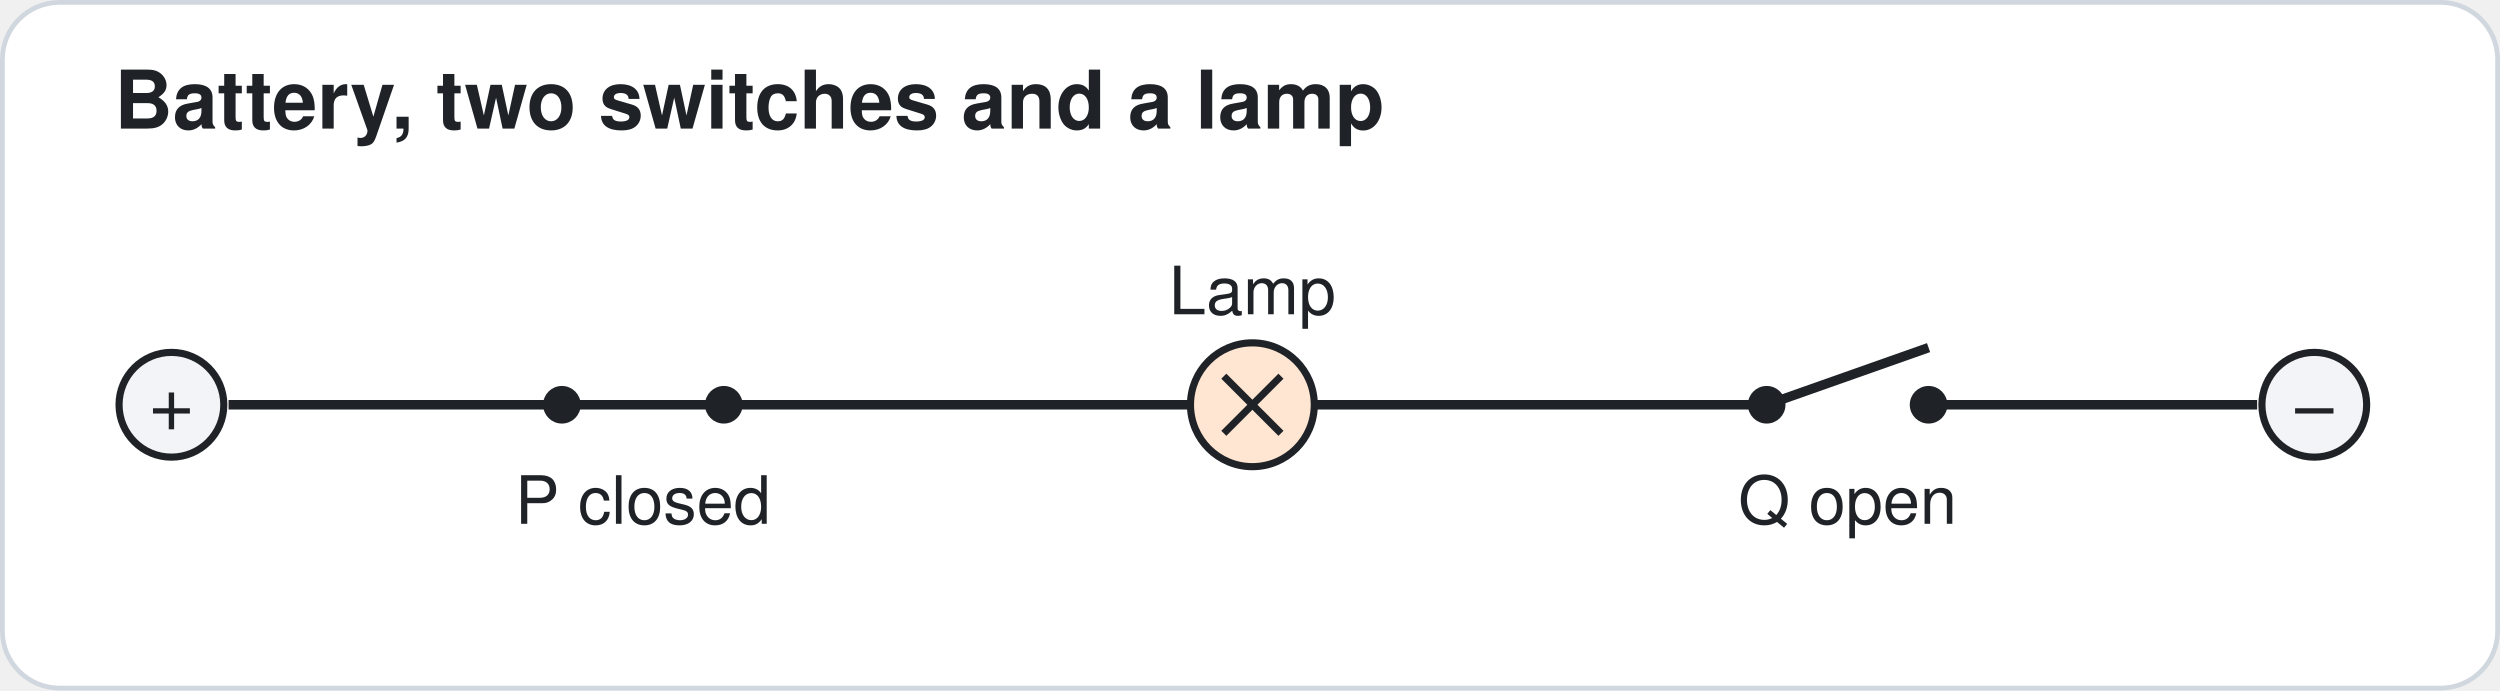
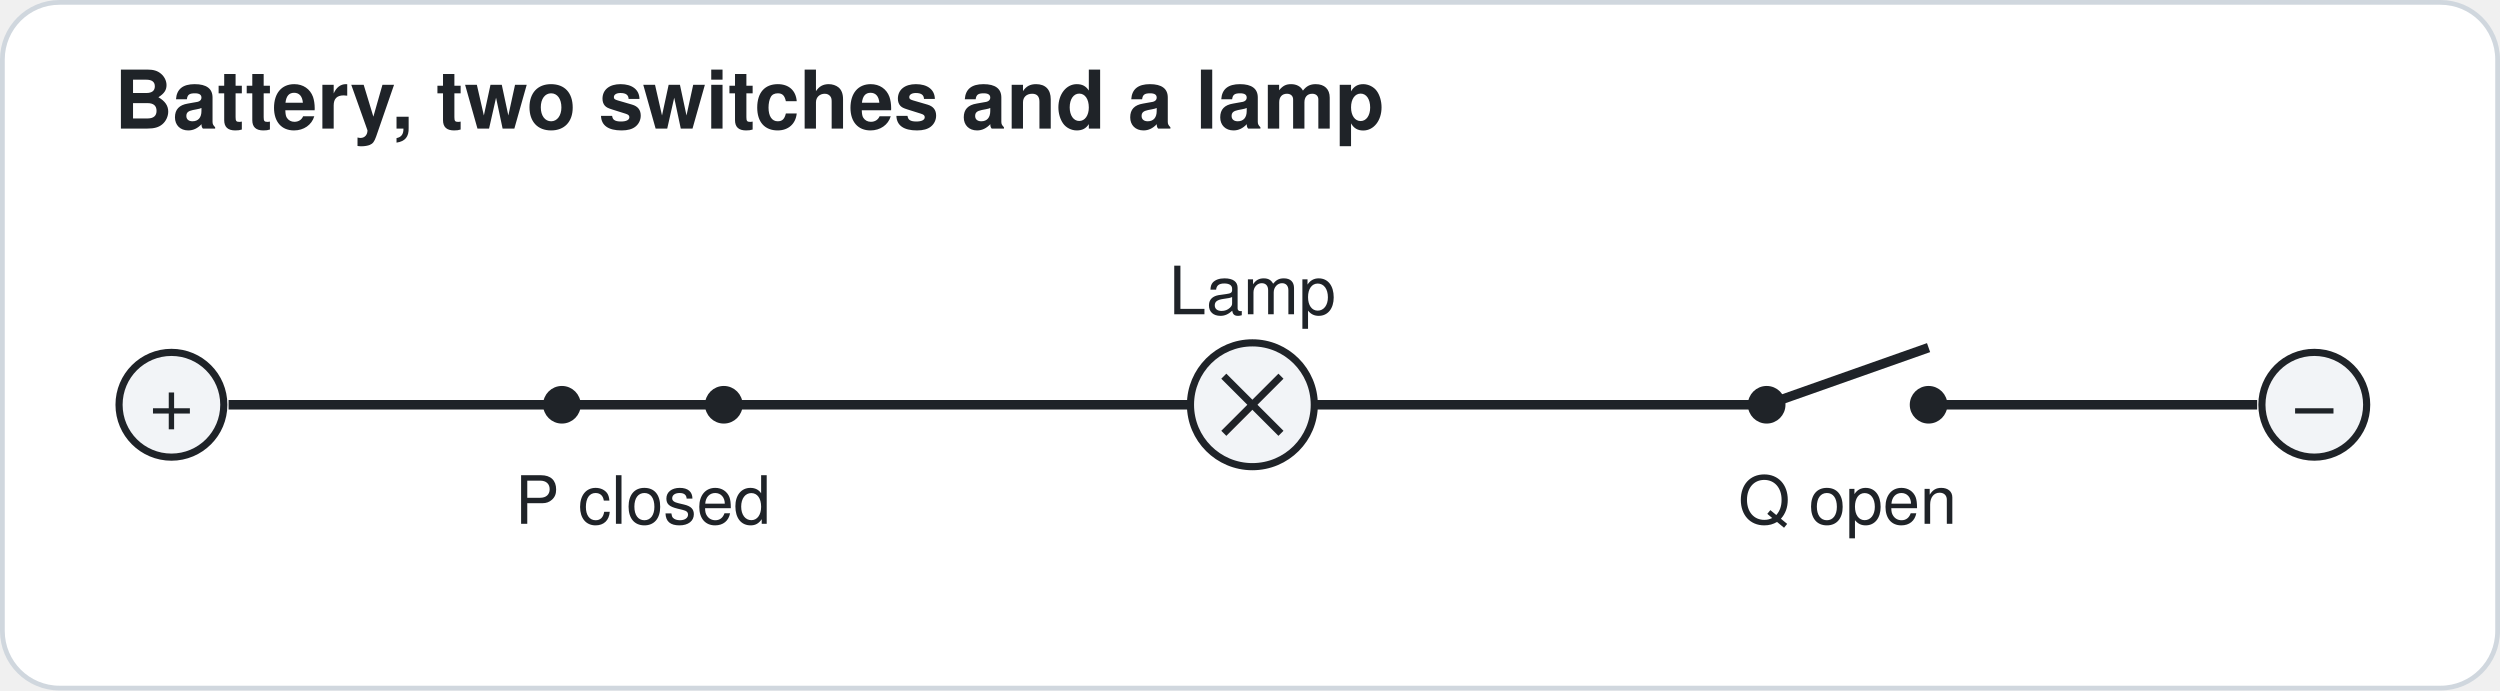
<svg xmlns="http://www.w3.org/2000/svg" width="525" height="145" viewBox="0 0 525 145" role="img" font-family="-apple-system, 'Segoe UI', Helvetica, Arial, sans-serif">
  <defs>
    <marker id="arrow" viewBox="0 0 10 10" refX="9" refY="5" markerWidth="7" markerHeight="7" orient="auto-start-reverse">
      <path d="M0,0 L10,5 L0,10 z" fill="#57606a" />
    </marker>
  </defs>
  <rect x="0.5" y="0.5" width="524" height="144" rx="12" fill="#ffffff" stroke="#d0d7de" />
  <text x="24.0" y="27.0" font-size="17" fill="#1f2328" text-anchor="start" font-weight="bold">Battery, two switches and a lamp</text>
  <path d="M48,85 H118 M152,85 H250 M276,85 H371 M405,85 H474" fill="none" stroke="#1f2328" stroke-width="2" stroke-linejoin="round" />
  <circle cx="36.0" cy="85.0" r="11.0" fill="#f2f4f7" stroke="#1f2328" stroke-width="1.5" />
  <text x="36.0" y="90.0" font-size="16" fill="#1f2328" text-anchor="middle" font-weight="normal">+</text>
  <circle cx="486.0" cy="85.0" r="11.0" fill="#f2f4f7" stroke="#1f2328" stroke-width="1.5" />
  <text x="486.0" y="90.0" font-size="16" fill="#1f2328" text-anchor="middle" font-weight="normal">−</text>
  <circle cx="118.0" cy="85.0" r="3.2" fill="#1f2328" stroke="#1f2328" stroke-width="1.5" />
  <circle cx="152.0" cy="85.0" r="3.2" fill="#1f2328" stroke="#1f2328" stroke-width="1.5" />
  <line x1="118.0" y1="85.0" x2="152.0" y2="85.0" stroke="#1f2328" stroke-width="2" />
  <text x="135.0" y="110.0" font-size="14" fill="#1f2328" text-anchor="middle" font-weight="normal">P closed</text>
-   <circle cx="263.0" cy="85.0" r="13.0" fill="#ffe6d2" stroke="#1f2328" stroke-width="1.5" />
+   <circle cx="263.0" cy="85.0" r="13.0" fill="#f2f4f7" stroke="#1f2328" stroke-width="1.5" />
  <line x1="257.0" y1="79.0" x2="269.0" y2="91.0" stroke="#1f2328" stroke-width="1.5" />
  <line x1="257.0" y1="91.0" x2="269.0" y2="79.0" stroke="#1f2328" stroke-width="1.5" />
  <text x="263.0" y="66.0" font-size="14" fill="#1f2328" text-anchor="middle" font-weight="normal">Lamp</text>
  <circle cx="371.0" cy="85.0" r="3.2" fill="#1f2328" stroke="#1f2328" stroke-width="1.5" />
  <circle cx="405.0" cy="85.0" r="3.2" fill="#1f2328" stroke="#1f2328" stroke-width="1.5" />
  <line x1="371.0" y1="85.0" x2="405.0" y2="73.0" stroke="#1f2328" stroke-width="2" />
  <text x="388.0" y="110.0" font-size="14" fill="#1f2328" text-anchor="middle" font-weight="normal">Q open</text>
</svg>
